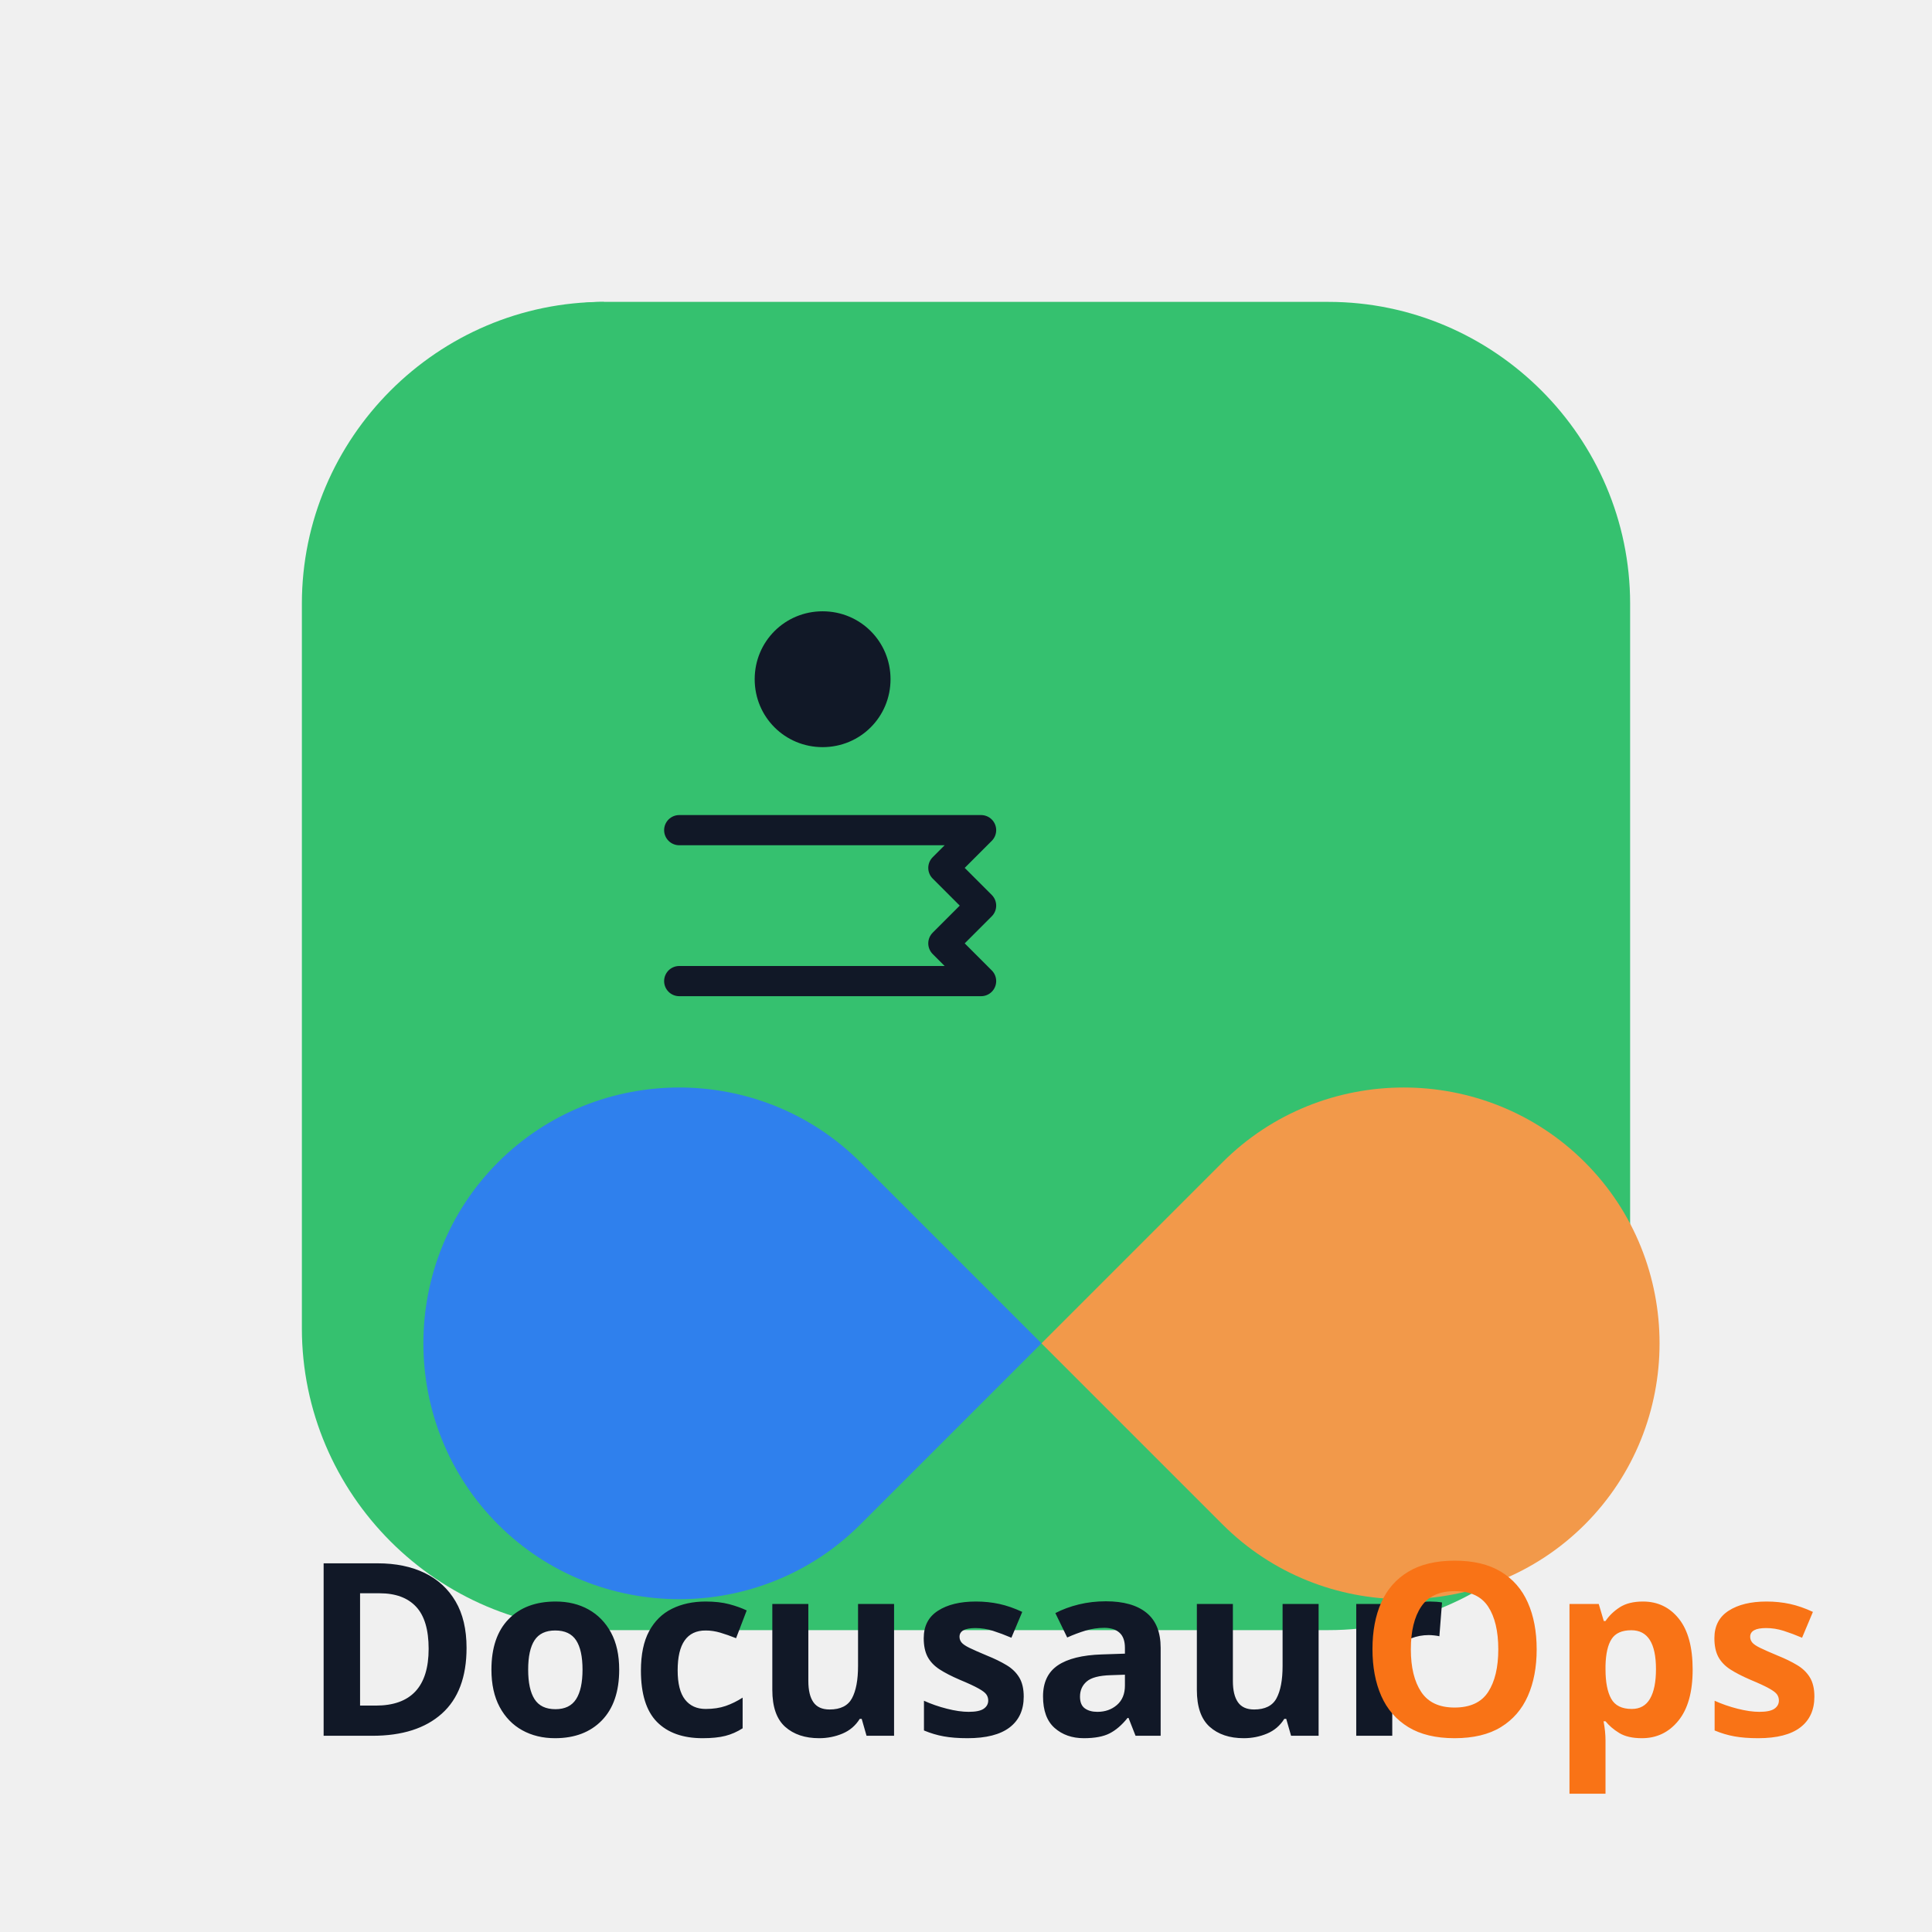
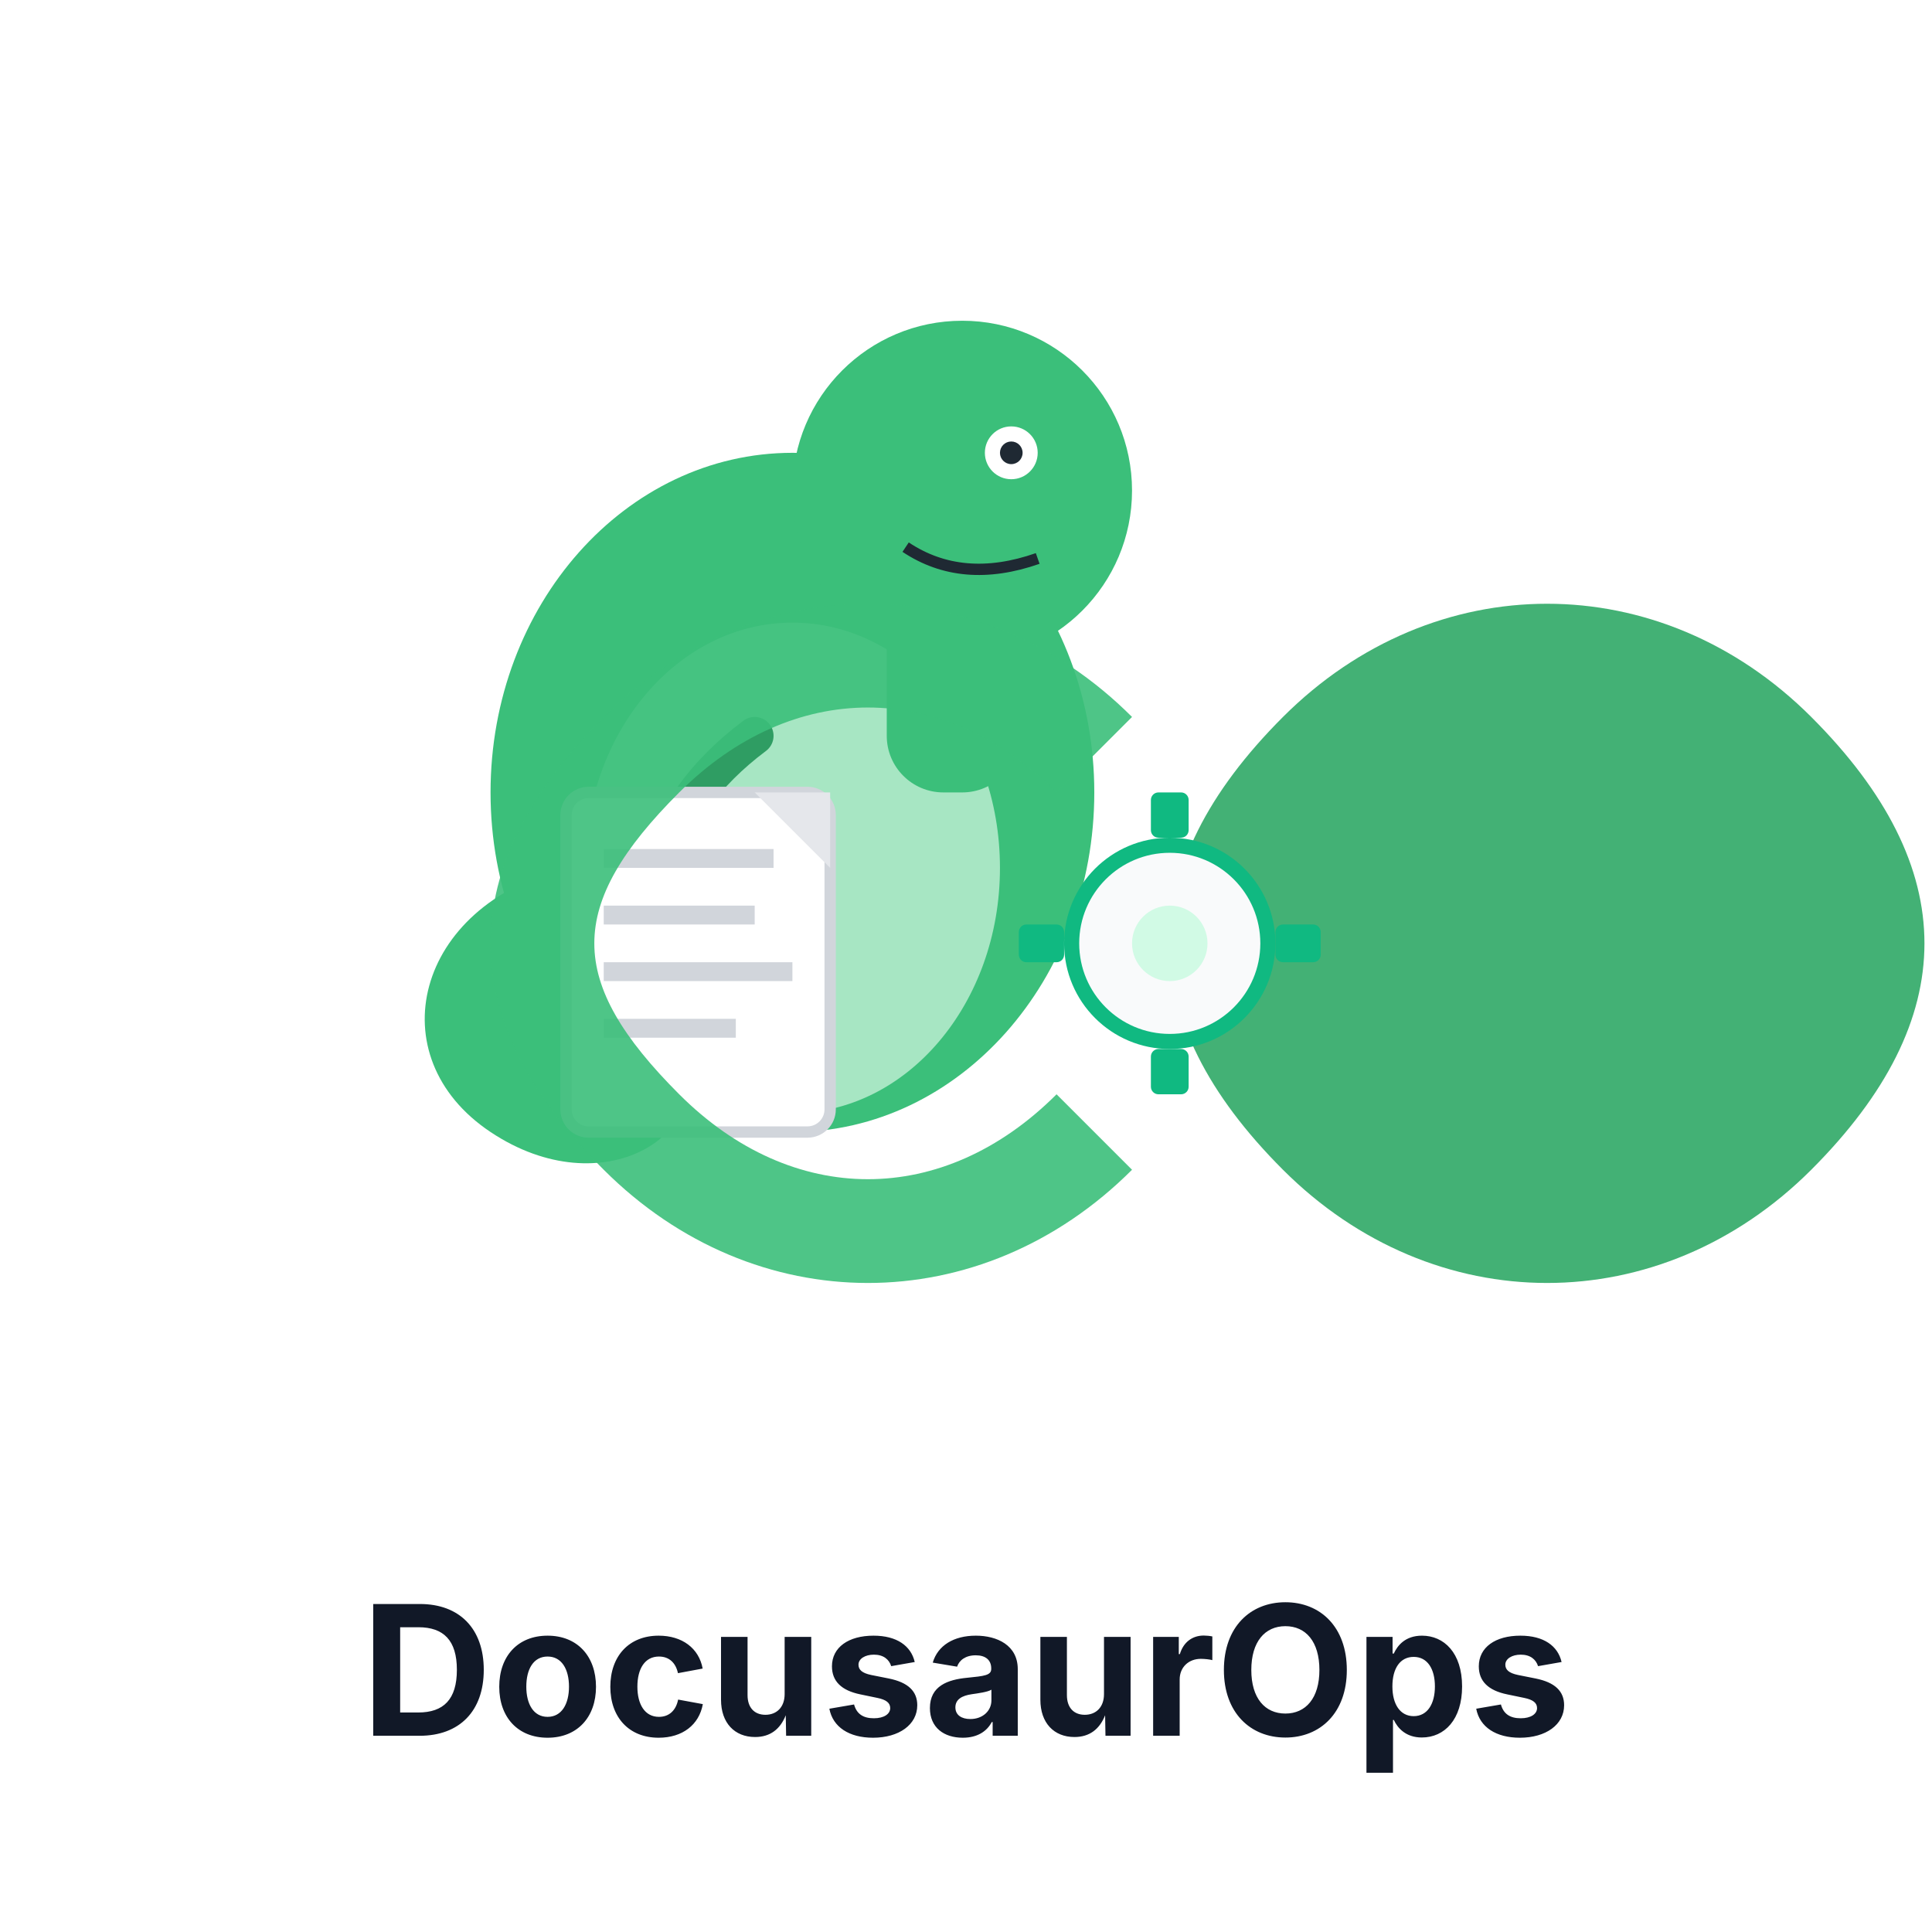
- <svg xmlns="http://www.w3.org/2000/svg" viewBox="0 0 512 512" role="img" aria-labelledby="title desc">
-   <path fill="#35C16F" d="M80 160c0-44 36-80 80-80h192c44 0 80 36 80 80v192c0 44-36 80-80 80H160c-44 0-80-36-80-80V160z" />
-   <path fill="#35C16F" d="M160 80c-16 0-32 8-48 24v16h48V80z" />
-   <path d="M200 180c0 10 8 18 18 18s18-8 18-18-8-18-18-18-18 8-18 18z" fill="#111827" />
-   <path d="M180 220h80l-10 10 10 10-10 10 10 10h-80" stroke="#111827" stroke-width="8" fill="none" stroke-linecap="round" stroke-linejoin="round" />
-   <g transform="translate(180,260) scale(1.2)">
-     <path d="M40 40c-22-22-58-22-80 0s-22 58 0 80 58 22 80 0l40-40-40-40z" fill="#2F80ED" />
-     <path d="M120 40c22-22 58-22 80 0s22 58 0 80-58 22-80 0l-40-40 40-40z" fill="#F2994A" />
+ <svg xmlns="http://www.w3.org/2000/svg" width="512" height="512" viewBox="0 0 512 512">
+   <rect x="0" y="0" width="512" height="512" fill="white" />
+   <g id="dino" transform="translate(90,60)">
+     <ellipse cx="120" cy="150" rx="80" ry="90" fill="#3BBF7A" />
+     <ellipse cx="120" cy="170" rx="55" ry="65" fill="#A7E6C3" />
+     <path d="M 60 170 C 20 180 10 220 40 240 C 70 260 100 240 90 220 Z" fill="#3BBF7A" />
+     <rect x="145" y="80" width="35" height="70" rx="15" fill="#3BBF7A" />
+     <circle cx="165" cy="70" r="45" fill="#3BBF7A" />
+     <circle cx="178" cy="60" r="7" fill="white" />
+     <circle cx="178" cy="60" r="3" fill="#1F2933" />
+     <path d="M 150 85 Q 165 95 185 88" stroke="#1F2933" stroke-width="3" fill="none" />
+     <path d="M 110 135 Q 90 150 85 170" stroke="#2F9D63" stroke-width="10" stroke-linecap="round" fill="none" />
+     <g transform="translate(60,150)">
+       <rect x="0" y="0" width="70" height="90" rx="6" fill="white" stroke="#D1D5DB" stroke-width="3" />
+       <path d="M 70 0 L 50 0 L 70 20 Z" fill="#E5E7EB" />
+       <rect x="10" y="15" width="45" height="5" fill="#D1D5DB" />
+       <rect x="10" y="30" width="40" height="5" fill="#D1D5DB" />
+       <rect x="10" y="45" width="50" height="5" fill="#D1D5DB" />
+       <rect x="10" y="60" width="35" height="5" fill="#D1D5DB" />
+     </g>
  </g>
-   <text x="80" y="460" font-family="Segoe UI, sans-serif" font-size="64" font-weight="700" fill="#111827">Docusaur</text>
-   <text x="360" y="460" font-family="Segoe UI, sans-serif" font-size="64" font-weight="700" fill="#F97316">Ops</text>
+   <g id="loop-gear" transform="translate(80,250)">
+     <path d="M 80 60              C 40 20 40 -20 80 -60              C 120 -100 180 -100 220 -60              L 200 -40              C 170 -70 130 -70 100 -40              C 70 -10 70 10 100 40              C 130 70 170 70 200 40              L 220 60              C 180 100 120 100 80 60 Z" fill="#3BBF7A" opacity="0.9" />
+     <path d="M 260 60              C 220 20 220 -20 260 -60              C 300 -100 360 -100 400 -60              C 440 -20 440 20 400 60              C 360 100 300 100 260 60 Z" fill="#2FA866" opacity="0.9" />
+     <g transform="translate(230,0)">
+       <circle cx="0" cy="0" r="26" fill="#F9FAFB" stroke="#10B981" stroke-width="4" />
+       <g fill="#10B981">
+         <rect x="-5" y="-40" width="10" height="12" rx="2" />
+         <rect x="-5" y="28" width="10" height="12" rx="2" />
+         <rect x="-40" y="-5" width="12" height="10" rx="2" />
+         <rect x="28" y="-5" width="12" height="10" rx="2" />
+       </g>
+       <circle cx="0" cy="0" r="10" fill="#D1FAE5" />
+     </g>
+   </g>
+   <text x="50%" y="460" text-anchor="middle" font-family="system-ui, -apple-system, BlinkMacSystemFont, 'Segoe UI', sans-serif" font-size="48" font-weight="700" fill="#111827">
+     DocusaurOps
+   </text>
</svg>
